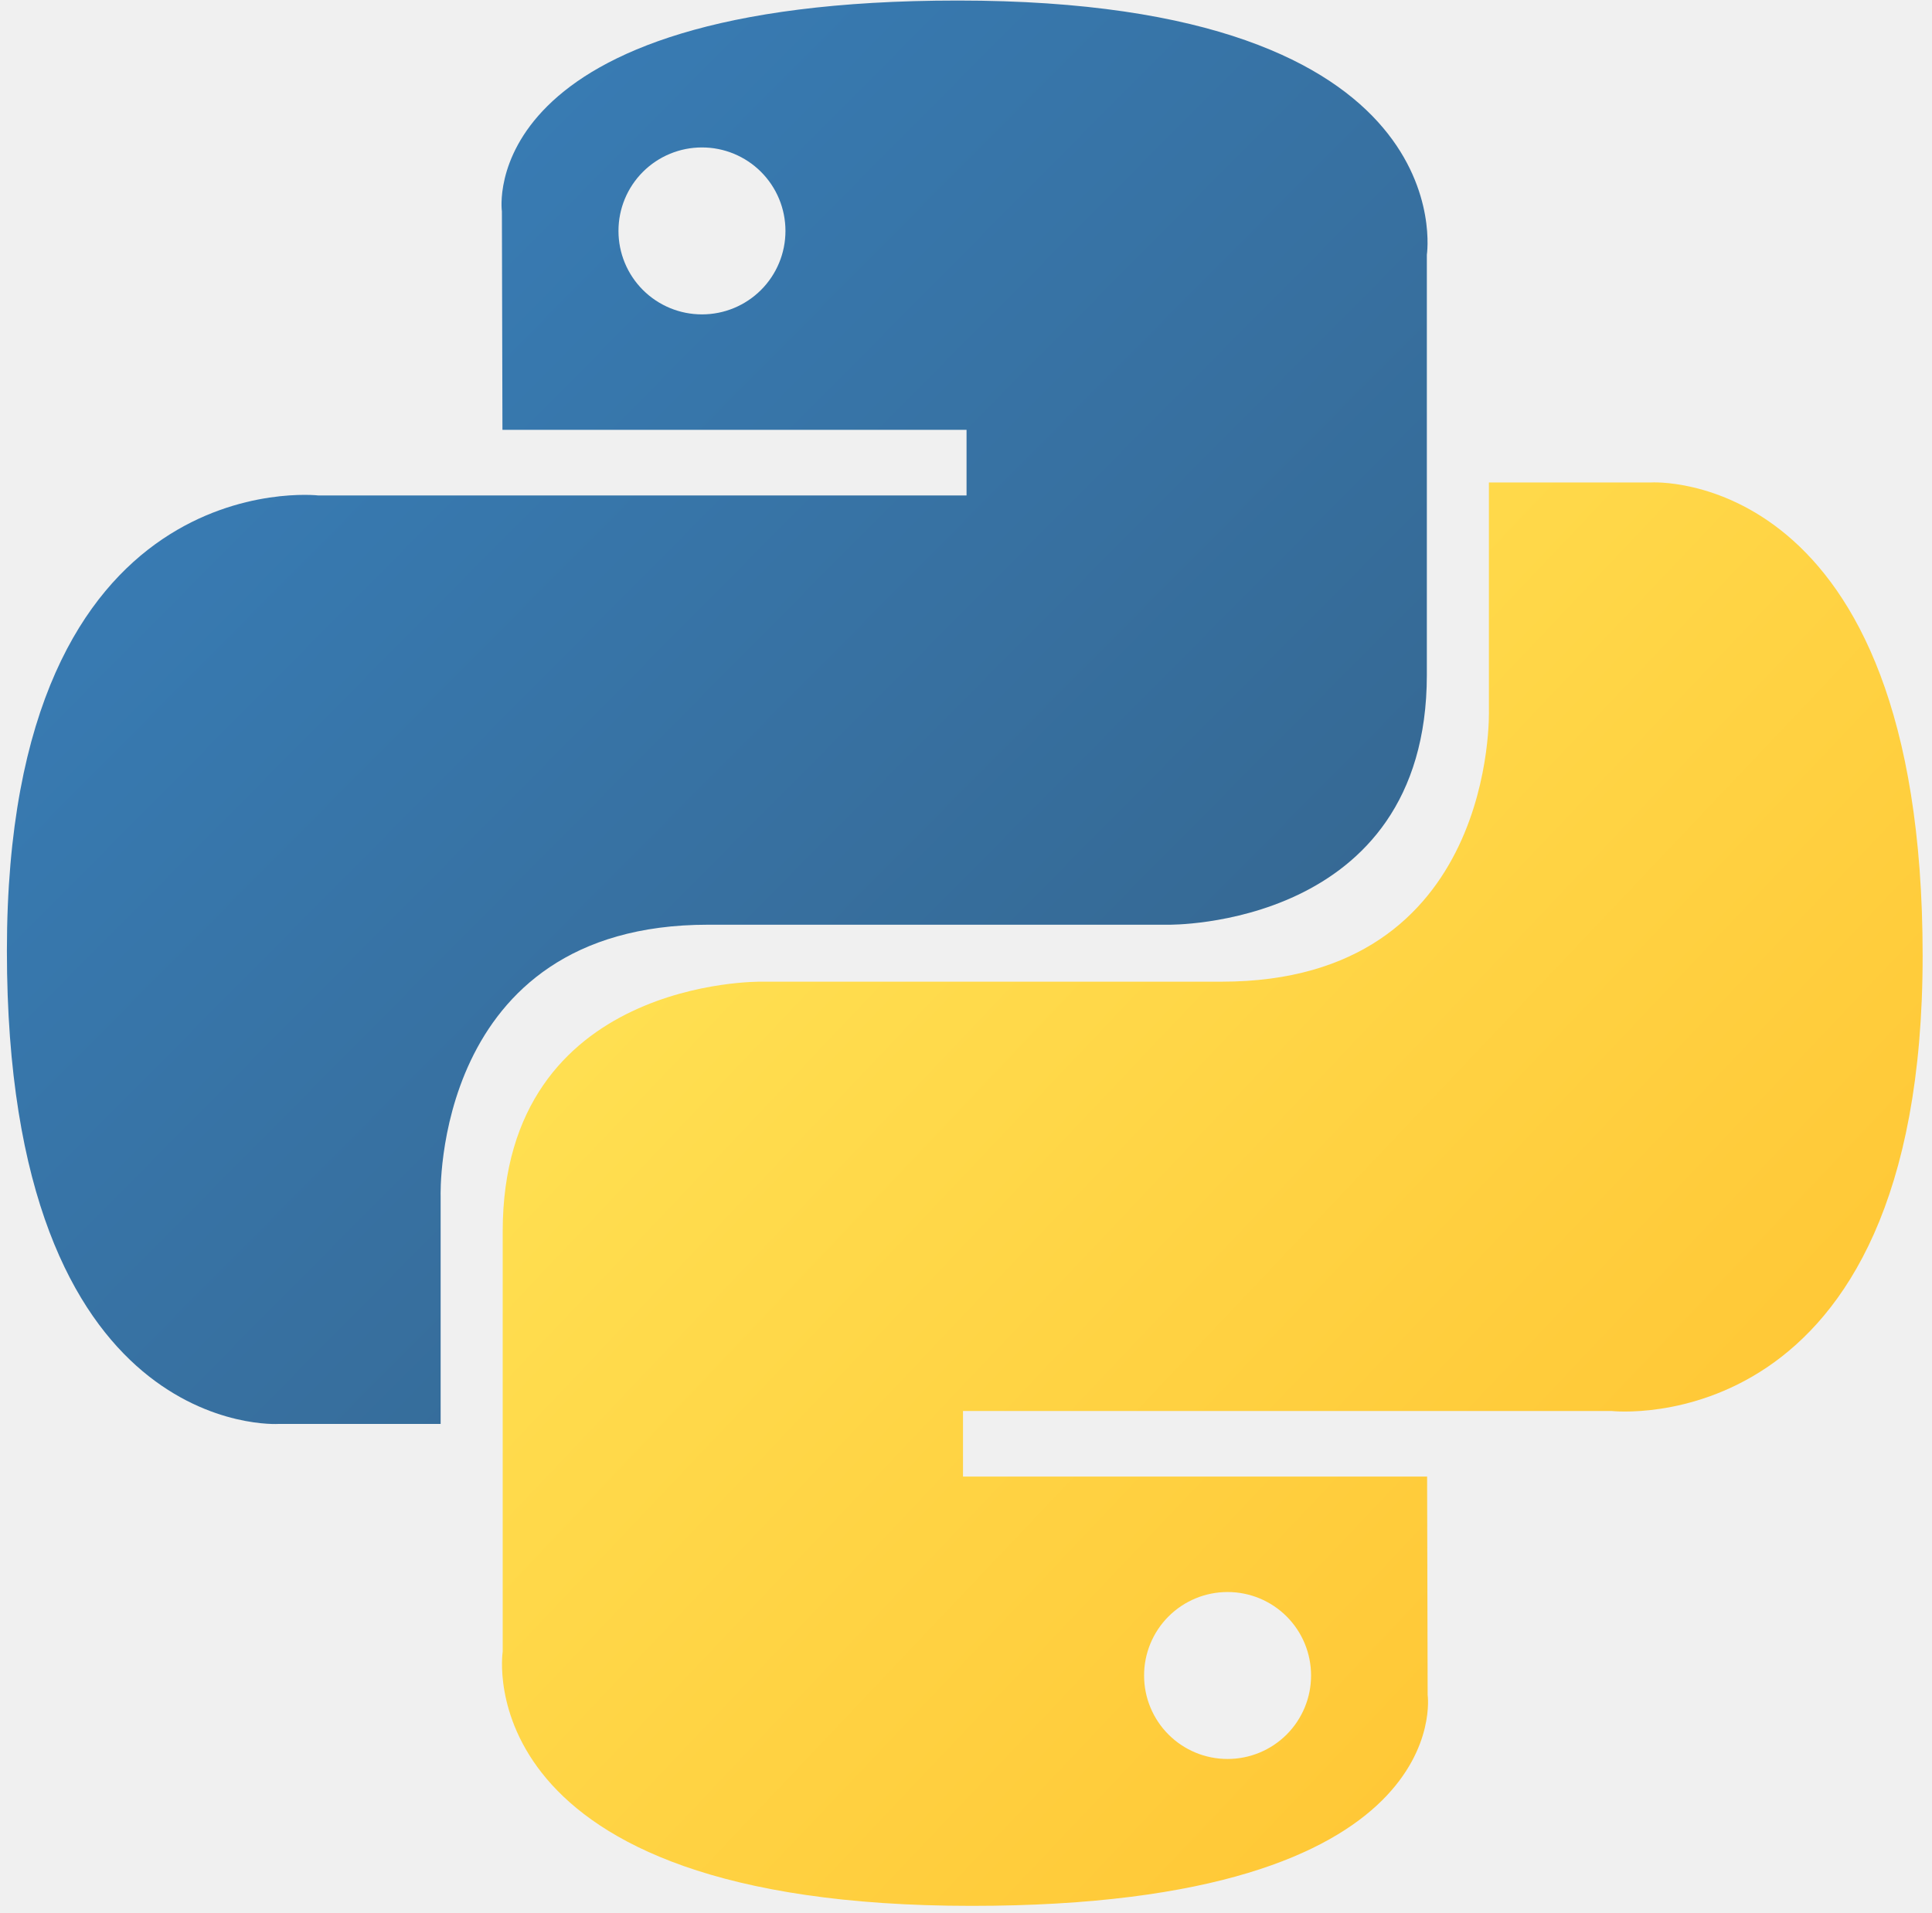
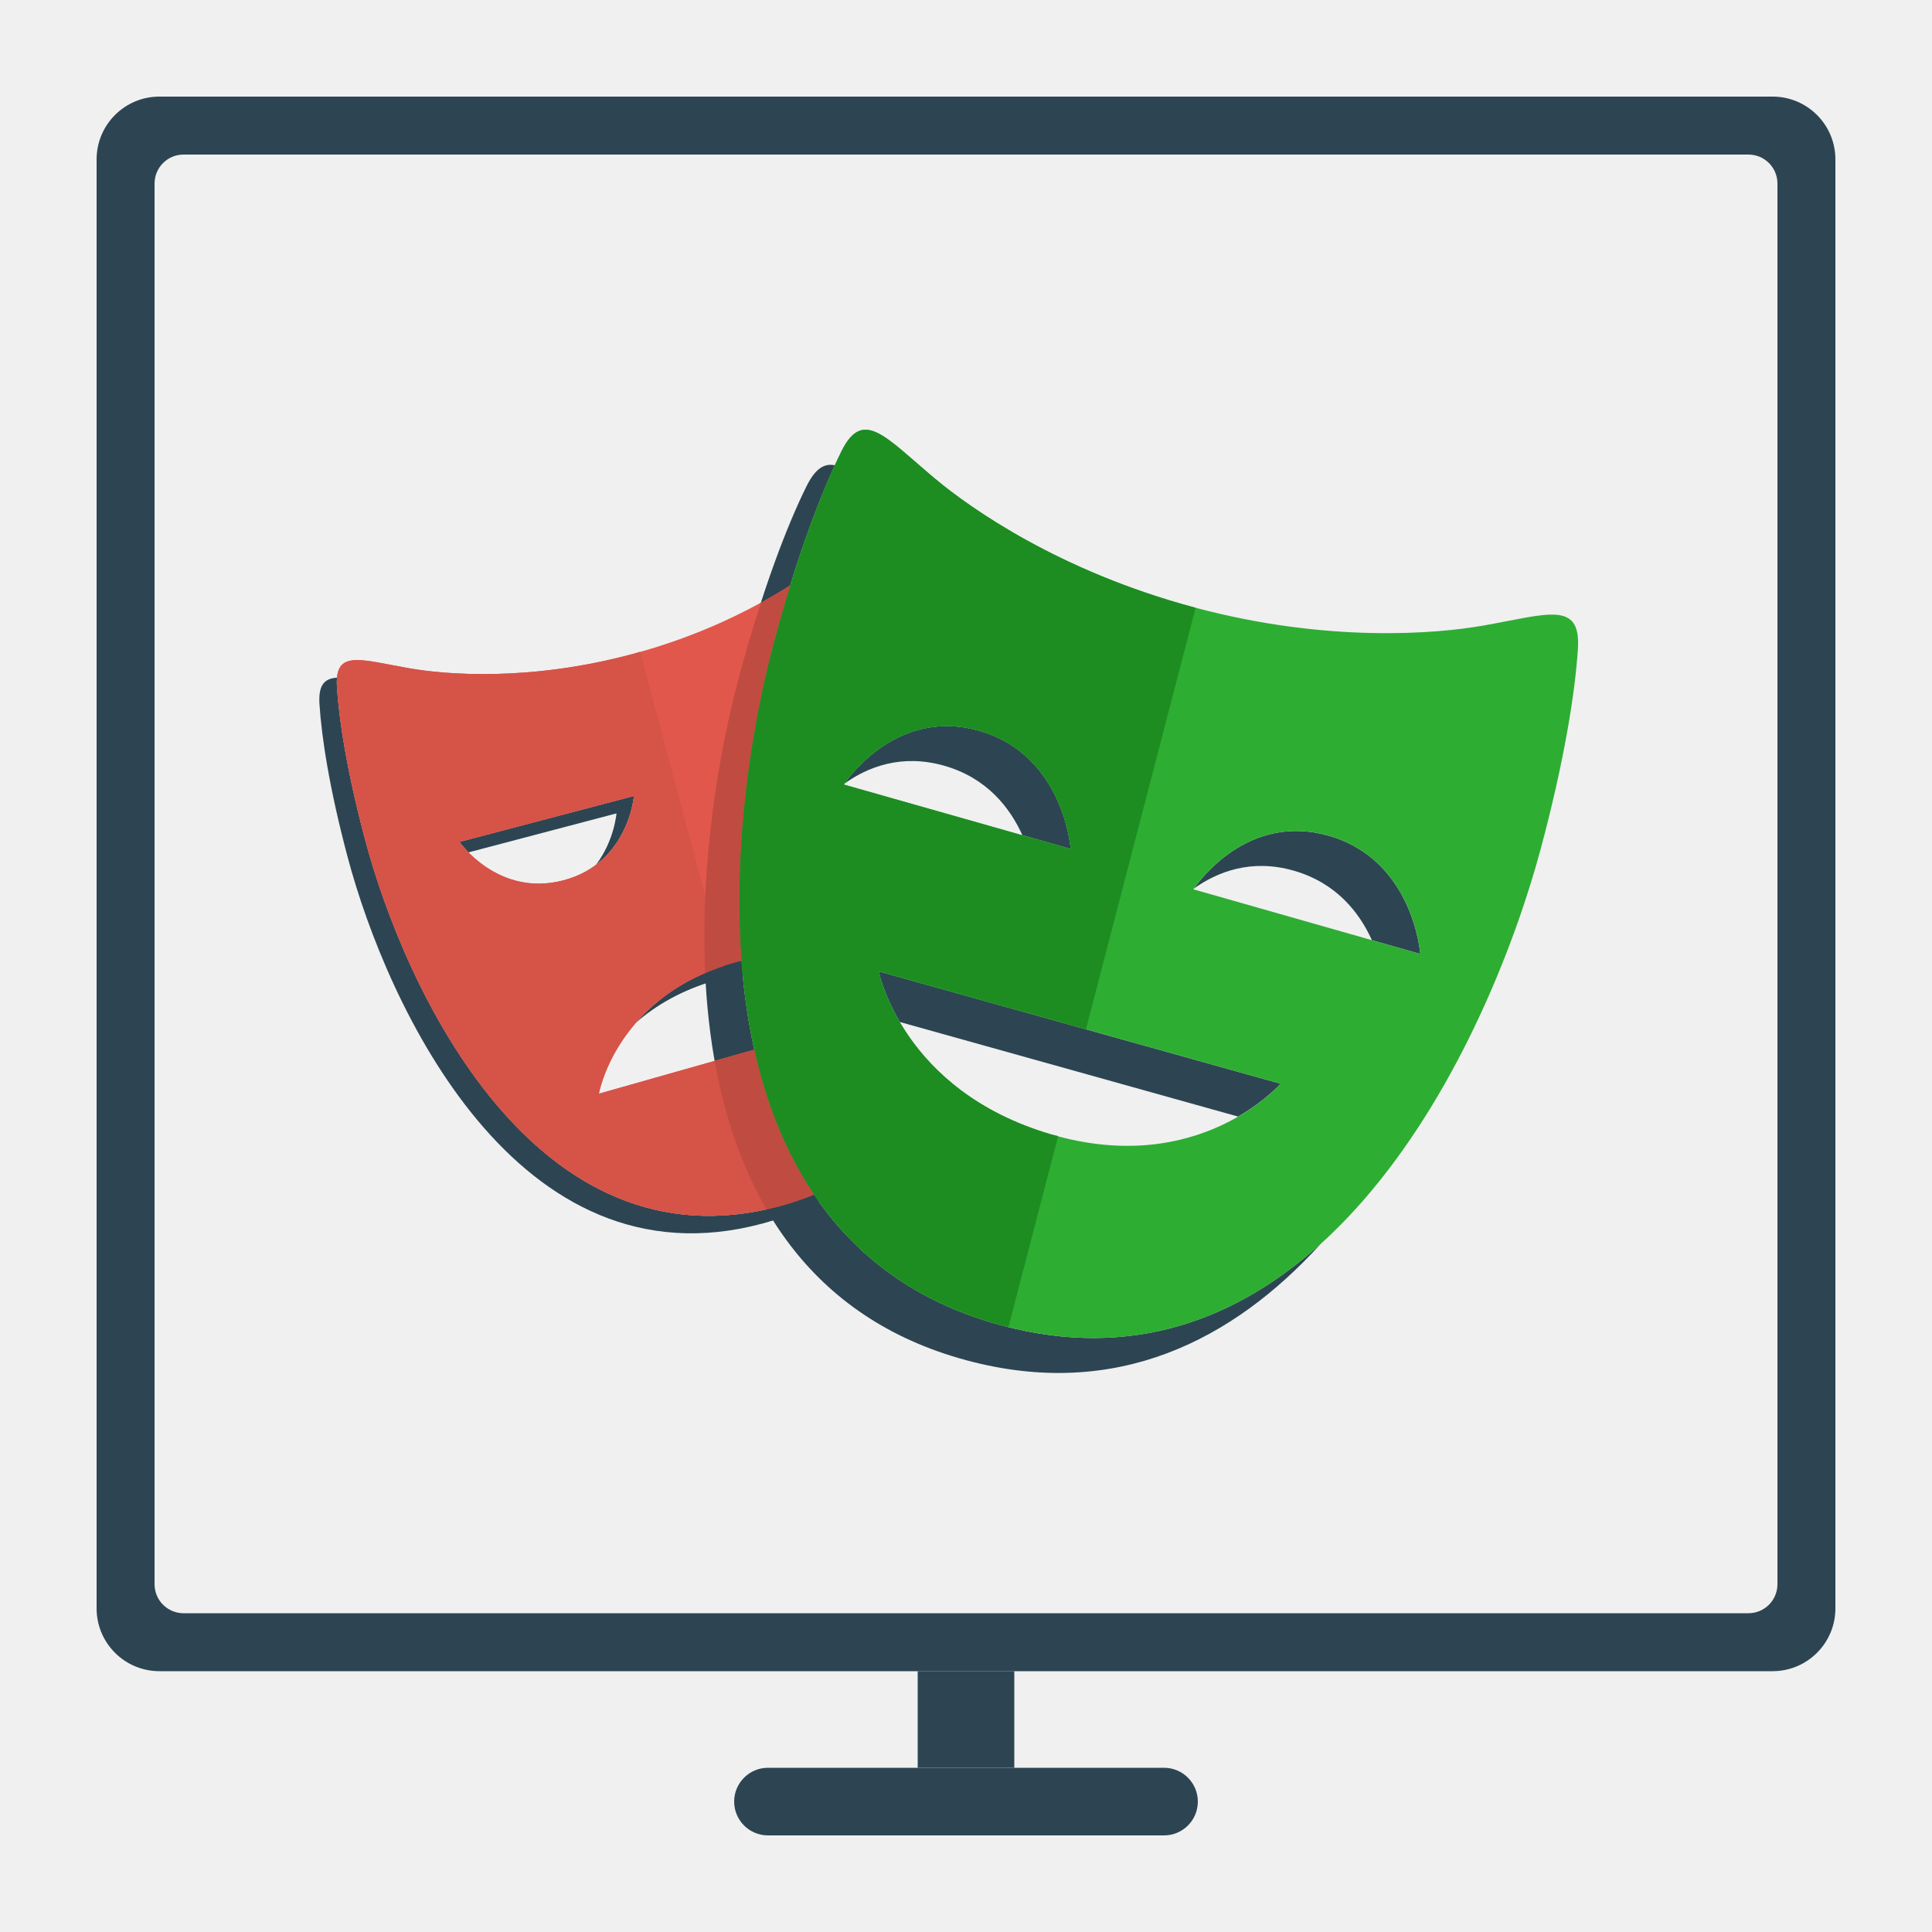
- <svg xmlns="http://www.w3.org/2000/svg" width="1.01em" height="1em" viewBox="0 0 256 255">
+ <svg xmlns="http://www.w3.org/2000/svg" width="400" height="400" viewBox="0 0 400 400" fill="none">
  <defs>
-     <linearGradient id="SVGg39WleeP" x1="12.959%" x2="79.639%" y1="12.039%" y2="78.201%">
-       <stop offset="0%" stop-color="#387eb8" />
-       <stop offset="100%" stop-color="#366994" />
-     </linearGradient>
-     <linearGradient id="SVGlXoRkc4T" x1="19.128%" x2="90.742%" y1="20.579%" y2="88.429%">
-       <stop offset="0%" stop-color="#ffe052" />
-       <stop offset="100%" stop-color="#ffc331" />
-     </linearGradient>
+     <mask id="bezel-mask">
+       <rect width="400" height="400" fill="white" />
+       <rect x="32" y="32" width="336" height="302" rx="6" fill="black" />
+     </mask>
  </defs>
-   <path fill="url(#SVGg39WleeP)" d="M126.916.072c-64.832 0-60.784 28.115-60.784 28.115l.072 29.128h61.868v8.745H41.631S.145 61.355.145 126.77c0 65.417 36.21 63.097 36.21 63.097h21.61v-30.356s-1.165-36.21 35.632-36.21h61.362s34.475.557 34.475-33.319V33.97S194.67.072 126.916.072M92.802 19.66a11.12 11.12 0 0 1 11.13 11.13a11.12 11.12 0 0 1-11.13 11.13a11.12 11.12 0 0 1-11.13-11.13a11.12 11.12 0 0 1 11.13-11.13" />
-   <path fill="url(#SVGlXoRkc4T)" d="M128.757 254.126c64.832 0 60.784-28.115 60.784-28.115l-.072-29.127H127.6v-8.745h86.441s41.486 4.705 41.486-60.712c0-65.416-36.21-63.096-36.21-63.096h-21.61v30.355s1.165 36.21-35.632 36.21h-61.362s-34.475-.557-34.475 33.32v56.013s-5.235 33.897 62.518 33.897m34.114-19.586a11.12 11.12 0 0 1-11.13-11.13a11.12 11.12 0 0 1 11.13-11.131a11.12 11.12 0 0 1 11.13 11.13a11.12 11.12 0 0 1-11.13 11.13" />
+   <rect x="20" y="20" width="360" height="326" rx="13" fill="#2D4552" mask="url(#bezel-mask)" />
+   <rect x="190" y="346" width="20" height="20" fill="#2D4552" />
+   <rect x="152" y="366" width="96" height="14" rx="7" fill="#2D4552" />
+   <g transform="translate(49, 32) scale(0.755)">
+     <path d="M136.444 221.556C123.558 225.213 115.104 231.625 109.535 238.032C114.869 233.364 122.014 229.08 131.652 226.348C141.51 223.554 149.92 223.574 156.869 224.915V219.481C150.941 218.939 144.145 219.371 136.444 221.556ZM108.946 175.876L61.09 188.484C61.09 188.484 61.962 189.716 63.577 191.36L104.153 180.668C104.153 180.668 103.578 188.077 98.585 194.705C108.03 187.559 108.946 175.876 108.946 175.876ZM149.005 288.347C81.658 306.486 46.027 228.438 35.24 187.928C30.256 169.229 28.08 155.067 27.5 145.928C27.438 144.979 27.466 144.179 27.534 143.446C24.04 143.657 22.367 145.473 22.708 150.721C23.288 159.855 25.463 174.016 30.447 192.721C41.23 233.225 76.866 311.273 144.213 293.134C158.872 289.185 169.885 281.992 178.152 272.81C170.532 279.692 160.995 285.112 149.005 288.347ZM161.661 128.11V132.903H188.077C187.535 131.206 186.989 129.677 186.447 128.11H161.661Z" fill="#2D4552" />
+     <path d="M193.981 167.584C205.861 170.958 212.144 179.287 215.465 186.658L228.711 190.42C228.711 190.42 226.904 164.623 203.57 157.995C181.741 151.793 168.308 170.124 166.674 172.496C173.024 167.972 182.297 164.268 193.981 167.584ZM299.422 186.777C277.573 180.547 264.145 198.916 262.535 201.255C268.89 196.736 278.158 193.031 289.837 196.362C301.698 199.741 307.976 208.06 311.307 215.436L324.572 219.212C324.572 219.212 322.736 193.41 299.422 186.777ZM286.262 254.795L176.072 223.99C176.072 223.99 177.265 230.038 181.842 237.869L274.617 263.805C282.255 259.386 286.262 254.795 286.262 254.795ZM209.867 321.102C122.618 297.71 133.166 186.543 147.284 133.865C153.097 112.156 159.073 96.02 164.029 85.204C161.072 84.595 158.623 86.153 156.203 91.075C150.941 101.747 144.212 119.124 137.7 143.45C123.586 196.127 113.038 307.29 200.283 330.682C241.406 341.699 273.442 324.955 297.323 298.659C274.655 319.19 245.714 330.701 209.867 321.102Z" fill="#2D4552" />
+     <path d="M161.661 262.296V239.863L99.332 257.537C99.332 257.537 103.938 230.777 136.444 221.556C146.302 218.762 154.713 218.781 161.661 220.123V128.11H192.869C189.471 117.61 186.184 109.526 183.423 103.909C178.856 94.612 174.174 100.775 163.545 109.665C156.059 115.919 137.139 129.261 108.668 136.933C80.197 144.61 57.179 142.574 47.575 140.911C33.96 138.562 26.839 135.572 27.505 145.928C28.085 155.062 30.261 169.224 35.245 187.928C46.027 228.433 81.663 306.481 149.01 288.342C166.602 283.602 179.019 274.233 187.626 262.291H161.661V262.296ZM61.085 188.484L108.946 175.876C108.946 175.876 107.551 194.288 89.609 199.018C71.661 203.743 61.085 188.484 61.085 188.484Z" fill="#E2574C" />
+     <path d="M341.786 129.174C329.345 131.355 299.498 134.072 262.612 124.185C225.716 114.304 201.236 97.022 191.537 88.899C177.788 77.383 171.74 69.38 165.788 81.486C160.526 92.163 153.797 109.54 147.284 133.866C133.171 186.543 122.623 297.706 209.867 321.098C297.093 344.47 343.53 242.92 357.644 190.238C364.157 165.917 367.013 147.5 367.799 135.625C368.695 122.173 359.455 126.078 341.786 129.174ZM166.497 172.756C166.497 172.756 180.246 151.372 203.565 158C226.899 164.628 228.706 190.425 228.706 190.425L166.497 172.756ZM223.42 268.713C182.403 256.698 176.077 223.99 176.077 223.99L286.262 254.796C286.262 254.791 264.021 280.578 223.42 268.713ZM262.377 201.495C262.377 201.495 276.107 180.126 299.422 186.773C322.736 193.411 324.572 219.208 324.572 219.208L262.377 201.495Z" fill="#2EAD33" />
+     <path d="M139.88 246.04L99.332 257.532C99.332 257.532 103.737 232.44 133.607 222.496L110.647 136.33L108.663 136.933C80.192 144.611 57.174 142.574 47.57 140.911C33.955 138.563 26.834 135.572 27.5 145.929C28.08 155.063 30.256 169.224 35.24 187.929C46.023 228.433 81.658 306.481 149.005 288.342L150.989 287.719L139.88 246.04ZM61.085 188.485L108.946 175.876C108.946 175.876 107.551 194.288 89.609 199.018C71.662 203.743 61.085 188.485 61.085 188.485Z" fill="#D65348" />
+     <path d="M225.27 269.163L223.415 268.712C182.398 256.698 176.072 223.99 176.072 223.99L232.89 239.872L262.971 124.281L262.607 124.185C225.711 114.304 201.232 97.022 191.532 88.899C177.783 77.383 171.735 69.38 165.783 81.486C160.526 92.163 153.797 109.54 147.284 133.866C133.171 186.543 122.623 297.706 209.867 321.097L211.655 321.5L225.27 269.163ZM166.497 172.756C166.497 172.756 180.246 151.372 203.565 158C226.899 164.628 228.706 190.425 228.706 190.425L166.497 172.756Z" fill="#1D8D22" />
+     <path d="M141.946 245.451L131.072 248.537C133.641 263.019 138.169 276.917 145.276 289.195C146.513 288.922 147.74 288.687 149 288.342C152.302 287.451 155.364 286.348 158.312 285.145C150.371 273.361 145.118 259.789 141.946 245.451ZM137.7 143.451C132.112 164.307 127.113 194.326 128.489 224.436C130.952 223.367 133.554 222.371 136.444 221.551L138.457 221.101C136.003 188.939 141.308 156.165 147.284 133.866C148.799 128.225 150.318 122.978 151.832 118.085C149.393 119.637 146.767 121.228 143.776 122.867C141.759 129.093 139.722 135.898 137.7 143.451Z" fill="#C04B41" />
+   </g>
</svg>
